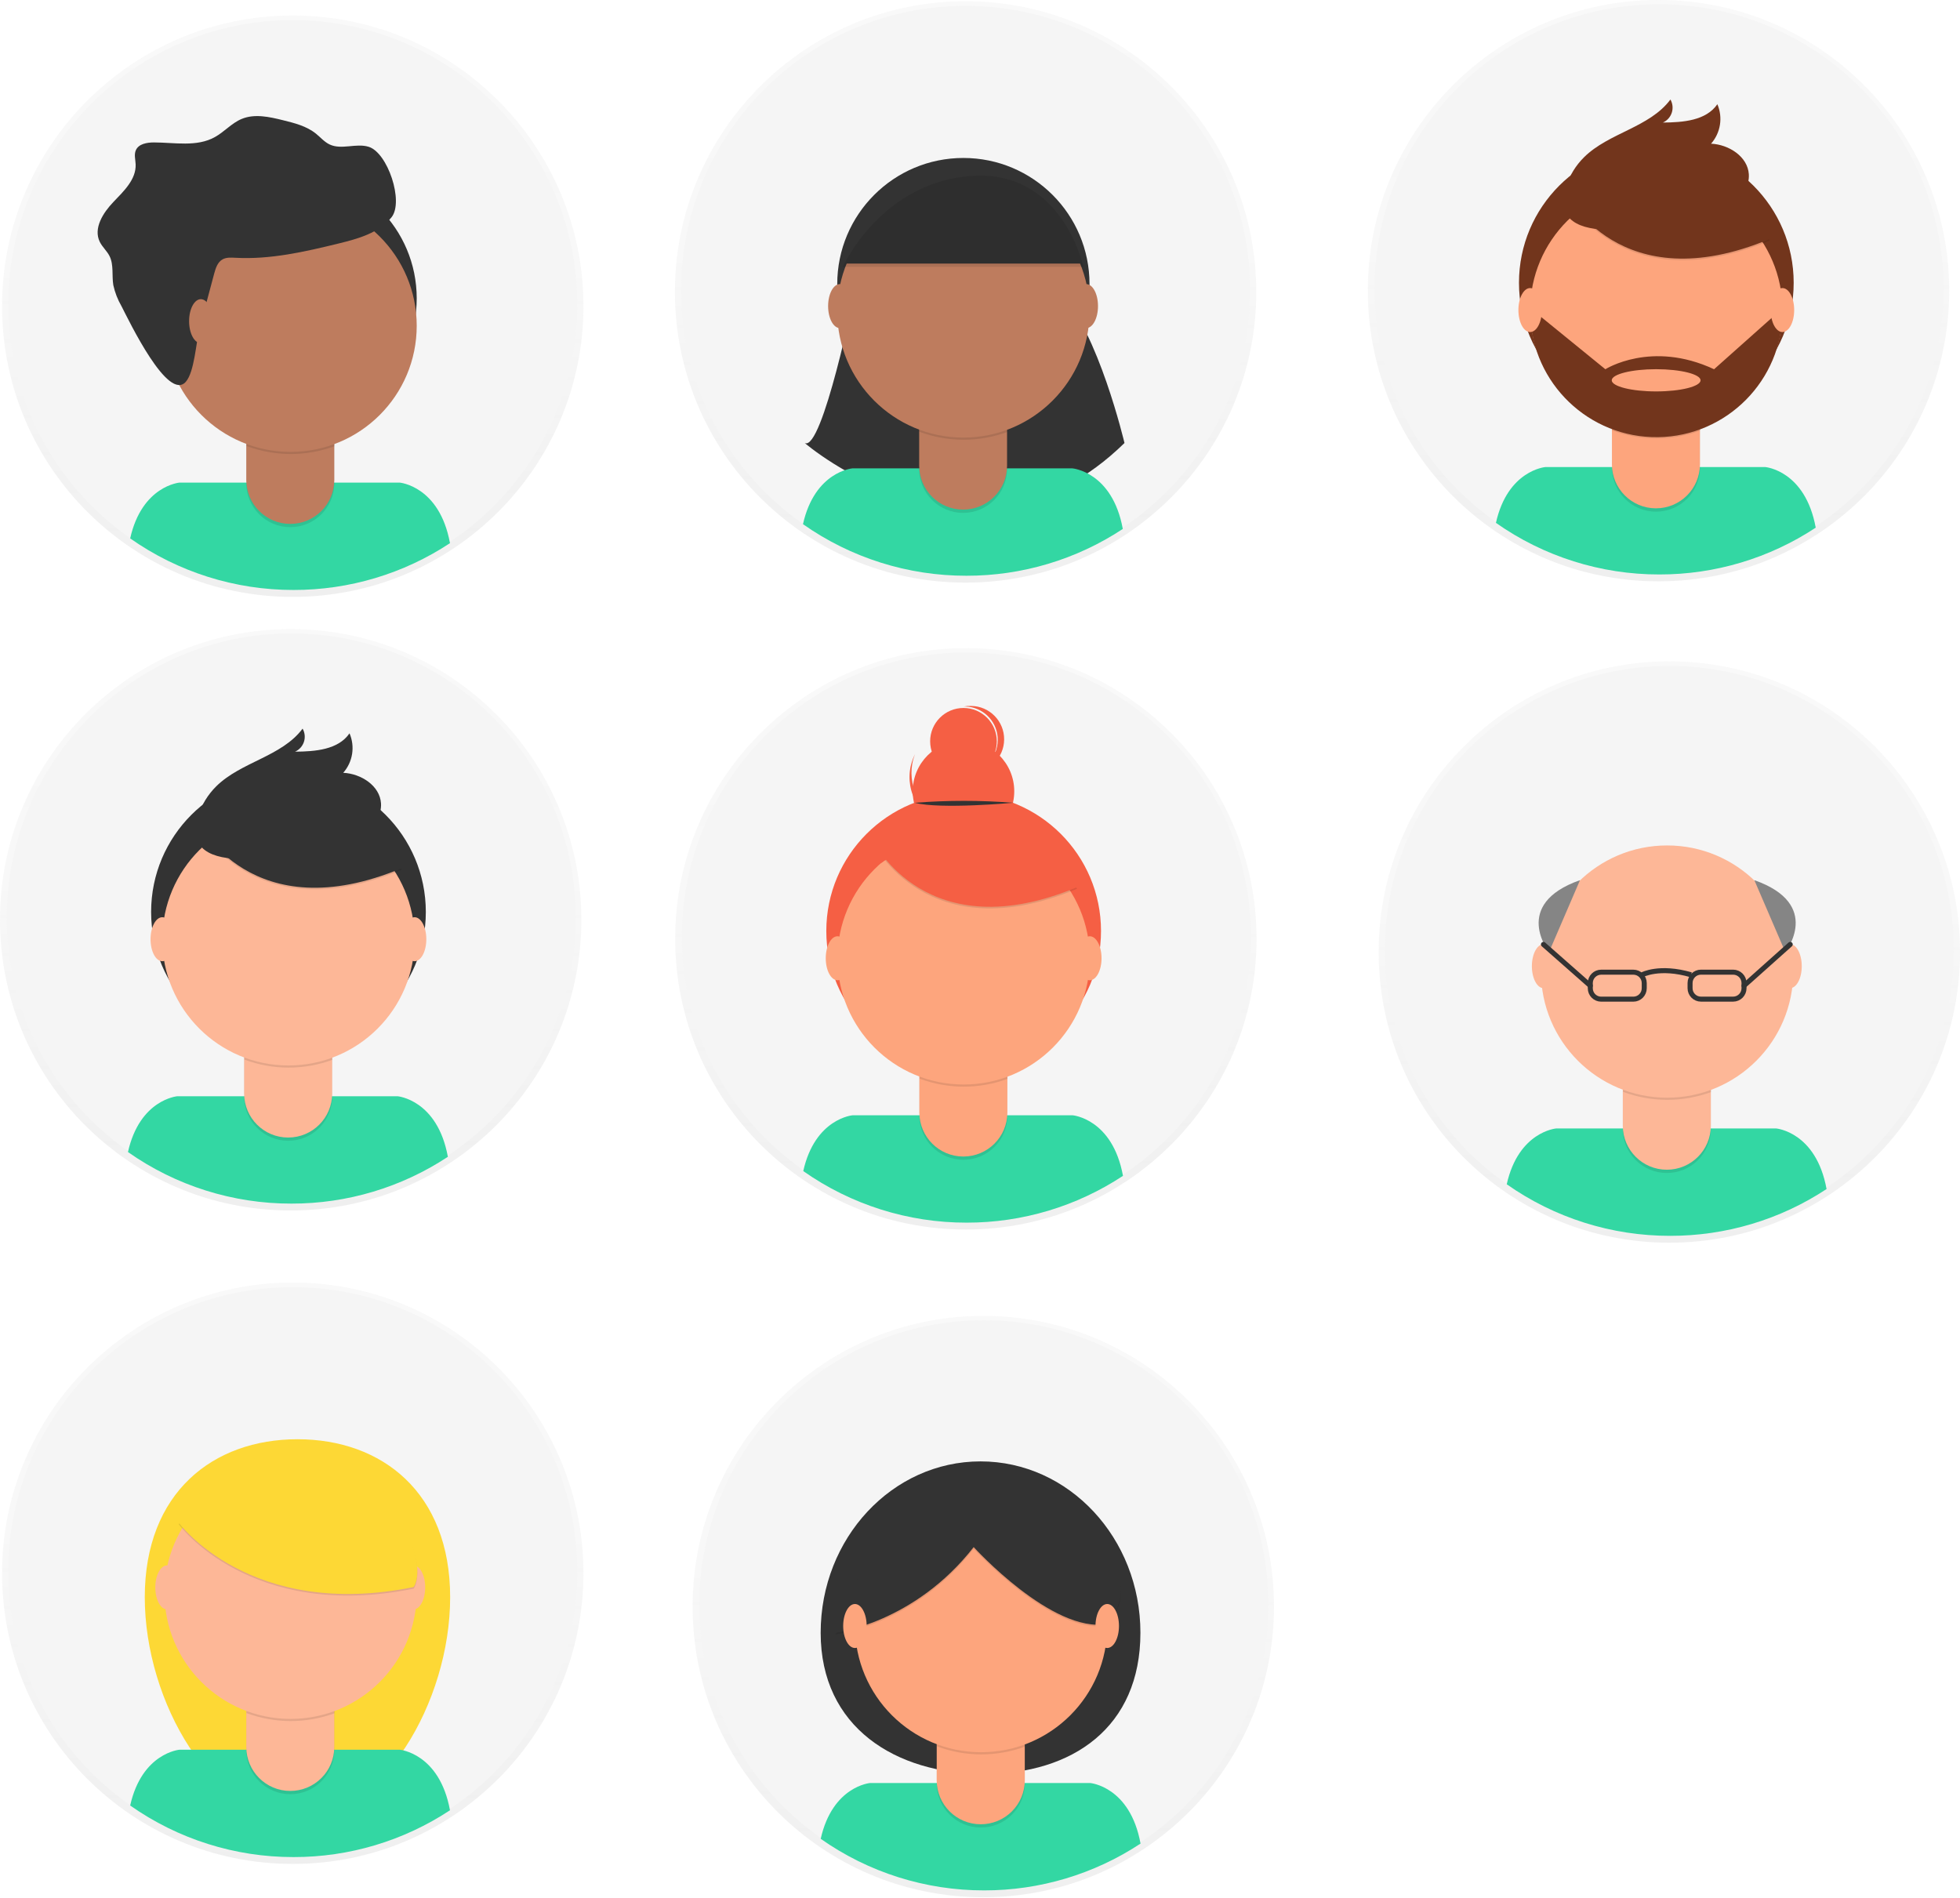
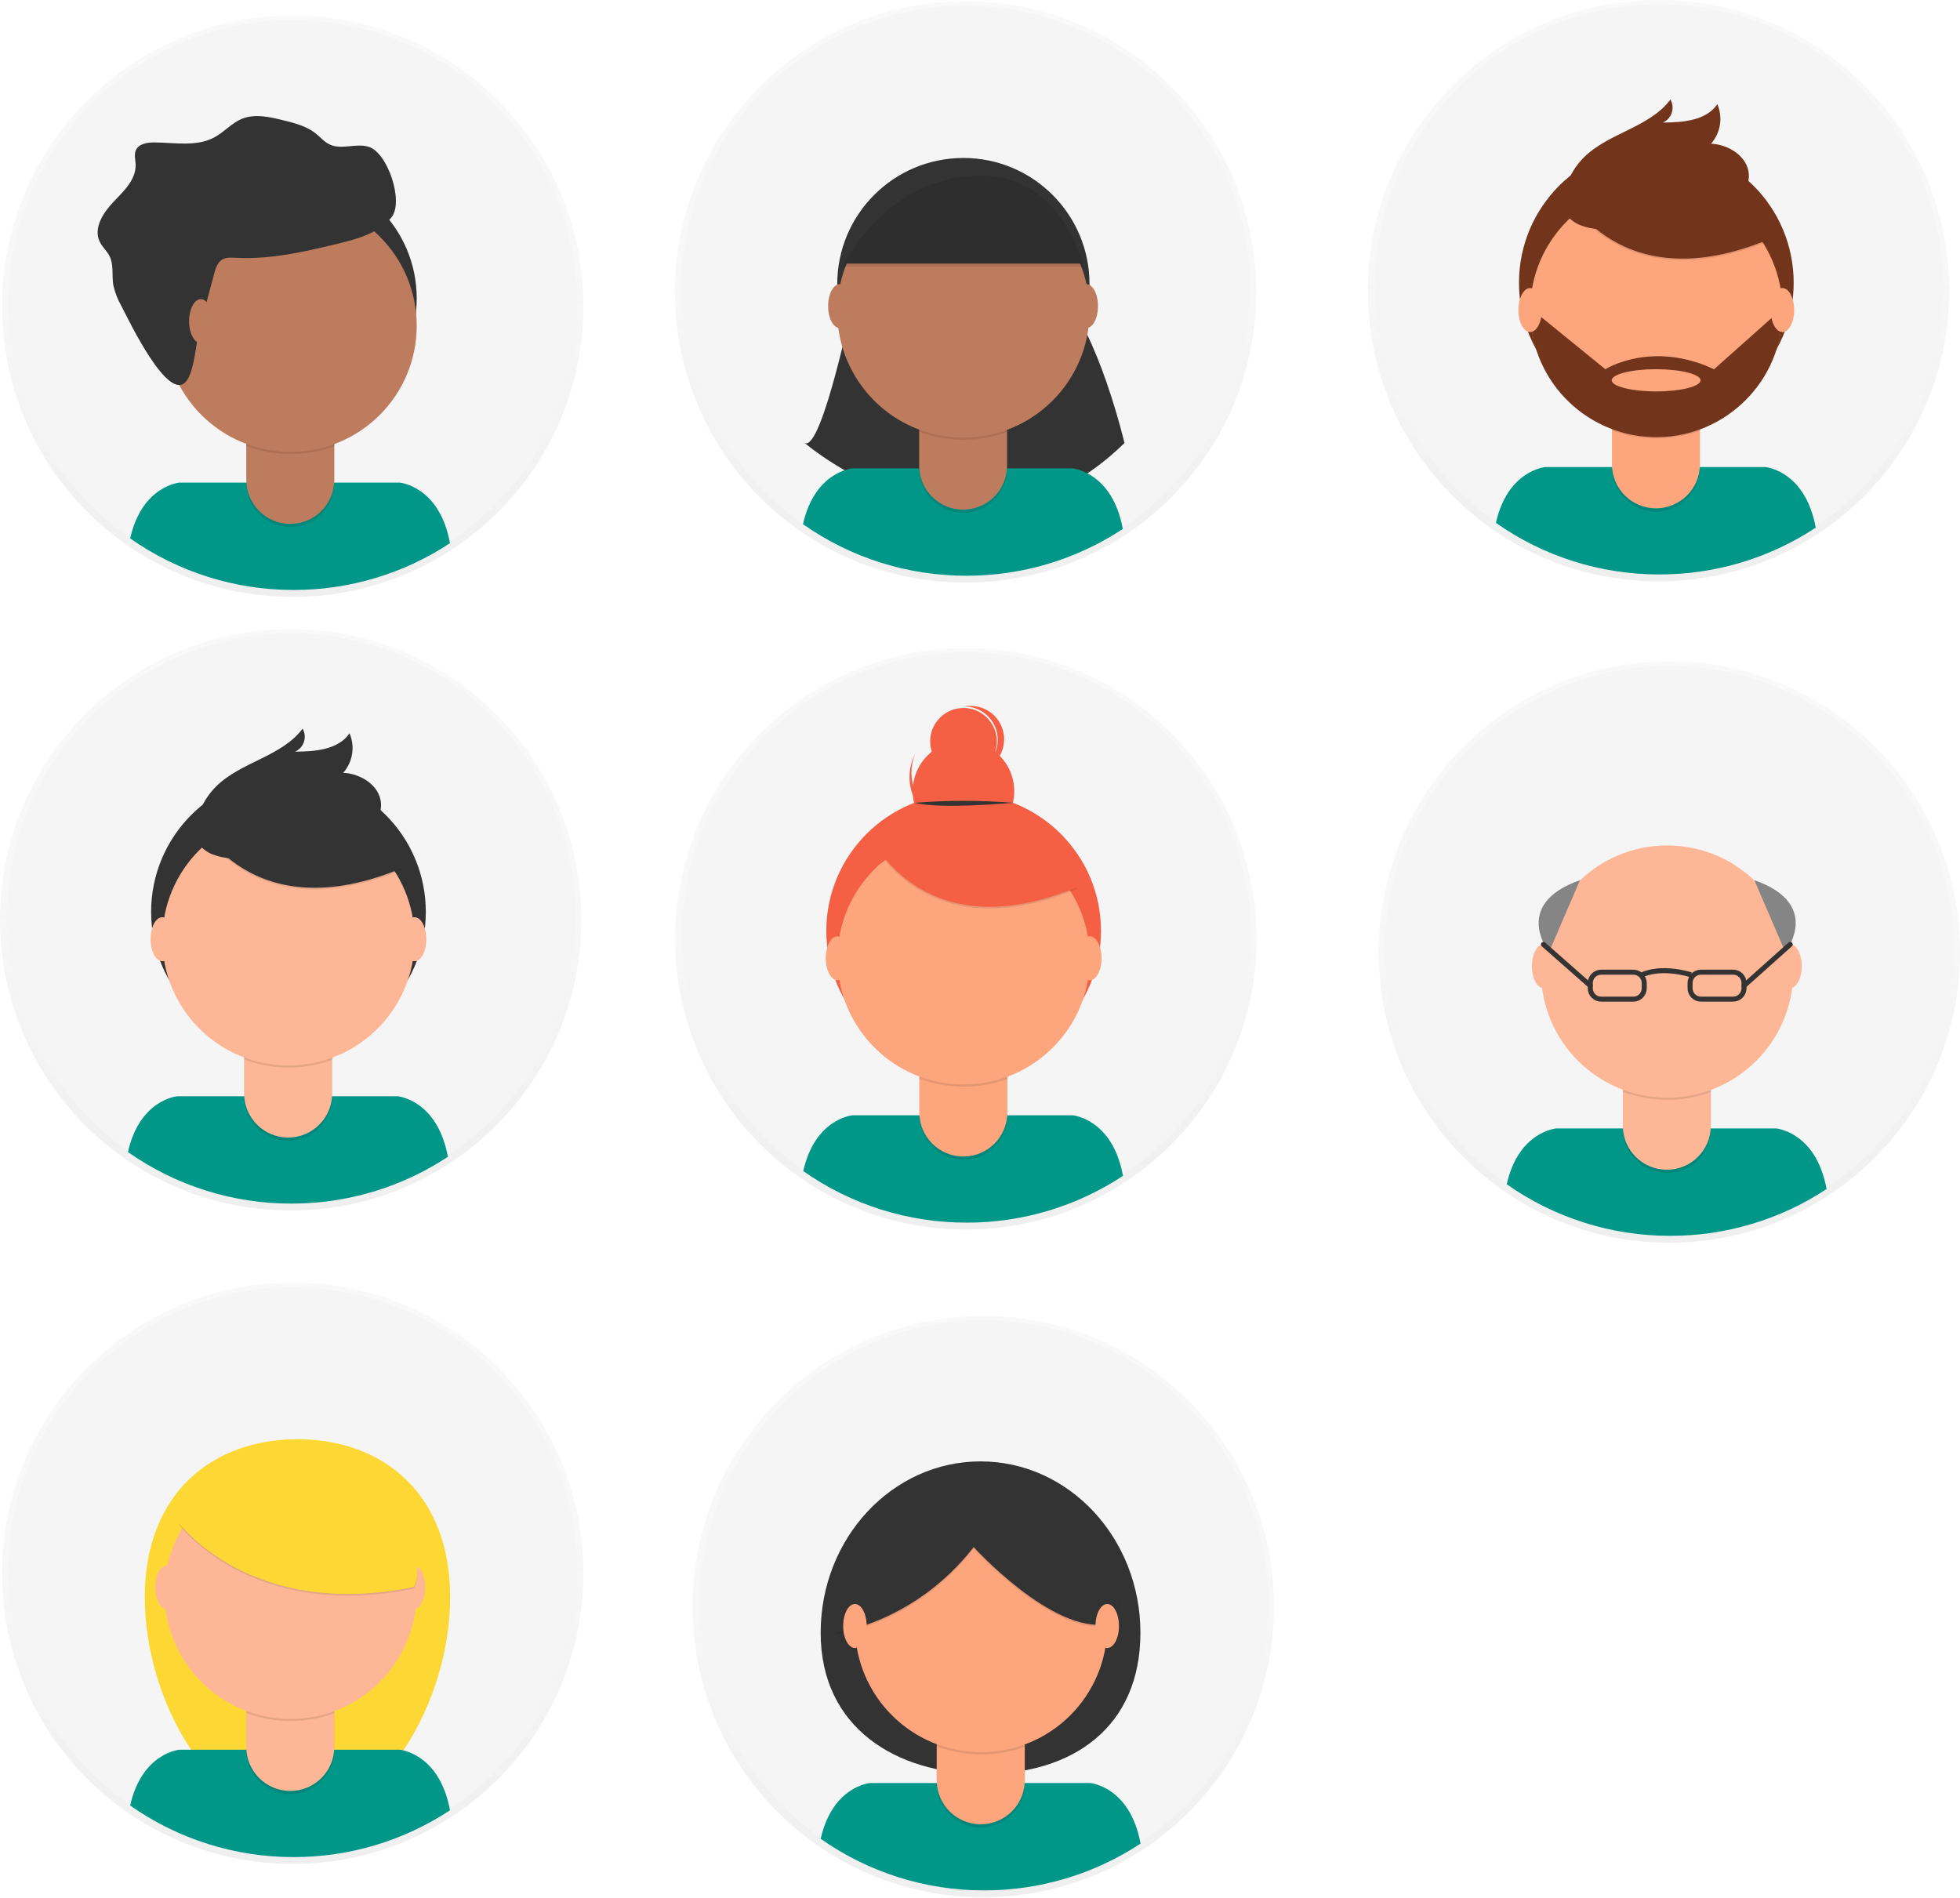
<svg xmlns="http://www.w3.org/2000/svg" xmlns:xlink="http://www.w3.org/1999/xlink" id="88ce59e9-c4b8-4d1d-9d7a-ce0190159aa8" data-name="Layer 1" width="781.43" height="756.44" viewBox="0 0 781.43 756.44">
  <defs>
    <linearGradient id="b3f40125-0363-42ff-a31c-61eb5d655202" x1="116.72" y1="237.98" x2="116.72" y2="6.21" gradientUnits="userSpaceOnUse">
      <stop offset="0" stop-color="gray" stop-opacity="0.25" />
      <stop offset="0.54" stop-color="gray" stop-opacity="0.12" />
      <stop offset="1" stop-color="gray" stop-opacity="0.1" />
    </linearGradient>
    <linearGradient id="27ca4b3e-9552-41ad-8ba5-de2574048d20" x1="385.08" y1="490.21" x2="385.08" y2="258.44" xlink:href="#b3f40125-0363-42ff-a31c-61eb5d655202" />
    <linearGradient id="98d2c4cc-353c-49f3-ae94-49dceb95b558" x1="384.97" y1="232.29" x2="384.97" y2="0.51" xlink:href="#b3f40125-0363-42ff-a31c-61eb5d655202" />
    <linearGradient id="1b187342-85ad-4174-acd7-e912b9a9009d" x1="661.23" y1="231.77" x2="661.23" y2="0" xlink:href="#b3f40125-0363-42ff-a31c-61eb5d655202" />
    <linearGradient id="5629c76b-b43c-4c6e-ad7d-c063ce4611c3" x1="115.89" y1="482.62" x2="115.89" y2="250.85" xlink:href="#b3f40125-0363-42ff-a31c-61eb5d655202" />
    <linearGradient id="94554b54-cbd9-41c5-8f29-6b4786d89c61" x1="665.55" y1="495.47" x2="665.55" y2="263.7" xlink:href="#b3f40125-0363-42ff-a31c-61eb5d655202" />
    <linearGradient id="897c833c-fa4a-4dad-90f9-1cb0d950ec3f" x1="116.72" y1="743.15" x2="116.72" y2="511.38" xlink:href="#b3f40125-0363-42ff-a31c-61eb5d655202" />
    <linearGradient id="b88de7bb-a3e6-477b-a3c4-5c16e389ed83" x1="392.03" y1="756.44" x2="392.03" y2="524.67" xlink:href="#b3f40125-0363-42ff-a31c-61eb5d655202" />
  </defs>
  <g opacity="0.5">
    <circle cx="116.72" cy="122.09" r="115.89" fill="url(#b3f40125-0363-42ff-a31c-61eb5d655202)" />
  </g>
  <circle cx="116.72" cy="121.46" r="113.44" fill="#f5f5f5" />
-   <path d="M326.32,307a112.91,112.91,0,0,0,62.36-18.66c-4.18-22.84-20.09-24.15-20.09-24.15H280.88s-15,1.23-19.7,22.25A112.92,112.92,0,0,0,326.32,307Z" transform="translate(-209.28 -71.78)" fill="#33d7a3" />
+   <path d="M326.32,307a112.91,112.91,0,0,0,62.36-18.66c-4.18-22.84-20.09-24.15-20.09-24.15H280.88s-15,1.23-19.7,22.25A112.92,112.92,0,0,0,326.32,307Z" transform="translate(-209.28 -71.78)" fill="#009688" />
  <circle cx="115.85" cy="118.96" r="50.29" fill="#333" />
  <path d="M98.18,164.57h35.09a0,0,0,0,1,0,0v28.07a17.54,17.54,0,0,1-17.54,17.54h0a17.54,17.54,0,0,1-17.54-17.54V164.57A0,0,0,0,1,98.18,164.57Z" opacity="0.1" />
  <path d="M101.53,163.27h28.39a3.35,3.35,0,0,1,3.35,3.35v24.72a17.54,17.54,0,0,1-17.54,17.54h0a17.54,17.54,0,0,1-17.54-17.54V166.62A3.35,3.35,0,0,1,101.53,163.27Z" fill="#be7c5e" />
  <path d="M307.53,249.6a50.5,50.5,0,0,0,35.09.1v-4.31H307.53Z" transform="translate(-209.28 -71.78)" opacity="0.1" />
  <circle cx="115.85" cy="129.88" r="50.29" fill="#be7c5e" />
  <path d="M294.66,180.92c.59-2.17,1.33-4.56,3.28-5.69,1.54-.9,3.45-.76,5.23-.67,13.9.76,27.68-2.41,41.2-5.72,7.73-1.89,16-4.19,21-10.42s-1.52-25.81-9.13-28.12c-5-1.53-10.8,1.32-15.54-.92-2.11-1-3.66-2.87-5.48-4.33-3.73-3-8.52-4.21-13.16-5.35-5.42-1.34-11.28-2.65-16.43-.5-4,1.66-6.92,5.17-10.71,7.25-7.21,4-16,2.14-24.26,2.12-2.79,0-6.12.56-7.23,3.12-.75,1.74-.15,3.72-.07,5.61.24,6-4.71,10.67-8.86,15s-8.07,10.51-5.45,15.89c1,2.05,2.83,3.6,3.87,5.63,1.79,3.52.89,7.77,1.54,11.66a29.34,29.34,0,0,0,3.27,8.4c3.08,6,18.55,38.3,25.66,30.09,3.44-4,4-15.56,5.39-20.76Q291.66,192,294.66,180.92Z" transform="translate(-209.28 -71.78)" fill="#333" />
  <ellipse cx="80.07" cy="128.05" rx="4.68" ry="8.77" fill="#be7c5e" />
  <g opacity="0.5">
    <circle cx="385.08" cy="374.32" r="115.89" fill="url(#27ca4b3e-9552-41ad-8ba5-de2574048d20)" />
  </g>
  <circle cx="385.3" cy="373.58" r="113.44" fill="#f5f5f5" />
-   <path d="M594.68,559.25A112.91,112.91,0,0,0,657,540.59c-4.18-22.84-20.09-24.15-20.09-24.15H549.23s-15,1.23-19.7,22.25A112.92,112.92,0,0,0,594.68,559.25Z" transform="translate(-209.28 -71.78)" fill="#33d7a3" />
+   <path d="M594.68,559.25A112.91,112.91,0,0,0,657,540.59c-4.18-22.84-20.09-24.15-20.09-24.15H549.23s-15,1.23-19.7,22.25A112.92,112.92,0,0,0,594.68,559.25Z" transform="translate(-209.28 -71.78)" fill="#009688" />
  <circle cx="384.2" cy="371.19" r="54.76" fill="#f55f44" />
  <path d="M366.53,416.8h35.09a0,0,0,0,1,0,0v28.07a17.54,17.54,0,0,1-17.54,17.54h0a17.54,17.54,0,0,1-17.54-17.54V416.8A0,0,0,0,1,366.53,416.8Z" opacity="0.1" />
  <path d="M369.88,415.5h28.39a3.35,3.35,0,0,1,3.35,3.35v24.72a17.54,17.54,0,0,1-17.54,17.54h0a17.54,17.54,0,0,1-17.54-17.54V418.85a3.35,3.35,0,0,1,3.35-3.35Z" fill="#fda57d" />
  <path d="M575.88,501.83a50.5,50.5,0,0,0,35.09.1v-4.31H575.88Z" transform="translate(-209.28 -71.78)" opacity="0.1" />
  <circle cx="384.2" cy="382.11" r="50.29" fill="#fda57d" />
  <circle cx="384.13" cy="315.49" r="20.24" fill="#f55f44" />
  <circle cx="384.13" cy="295.56" r="13.29" fill="#f55f44" />
  <path d="M584.63,398.37a20.24,20.24,0,0,1-10.55-25.88c-.14.28-.28.57-.41.86a20.24,20.24,0,1,0,36.94,16.57c.13-.29.25-.58.37-.88A20.24,20.24,0,0,1,584.63,398.37Z" transform="translate(-209.28 -71.78)" fill="#f55f44" />
  <path d="M557.67,408.15s21.19,43,81,18l-13.92-21.83-24.67-8.86Z" transform="translate(-209.28 -71.78)" opacity="0.1" />
  <path d="M557.67,407.51s21.19,43,81,18l-13.92-21.83-24.67-8.86Z" transform="translate(-209.28 -71.78)" fill="#f55f44" />
  <path d="M574,391.85a249.85,249.85,0,0,1,39.18,0S584.24,394.54,574,391.85Z" transform="translate(-209.28 -71.78)" fill="#333" />
  <path d="M596.45,353.24a13.32,13.32,0,0,0-3,.23h.77a13.28,13.28,0,0,1,2,26.33,13.28,13.28,0,0,0,.24-26.56Z" transform="translate(-209.28 -71.78)" fill="#f55f44" />
  <ellipse cx="333.9" cy="382.06" rx="4.68" ry="8.77" fill="#fda57d" />
  <ellipse cx="434.49" cy="382.06" rx="4.68" ry="8.77" fill="#fda57d" />
  <polygon points="345.22 337 355.03 331.94 357.24 340.05 351.23 344.14 345.22 337" fill="#f55f44" />
  <g opacity="0.5">
    <circle cx="384.97" cy="116.4" r="115.89" fill="url(#98d2c4cc-353c-49f3-ae94-49dceb95b558)" />
  </g>
  <circle cx="384.97" cy="115.77" r="113.44" fill="#f5f5f5" />
  <path d="M550,188.56s-12.86,63.36-19.88,59.85c0,0,67.7,58.48,127.48,0,0,0-10.53-44.65-25.73-59.85Z" transform="translate(-209.28 -71.78)" fill="#333" />
-   <path d="M594.57,301.33a112.91,112.91,0,0,0,62.36-18.66c-4.18-22.84-20.09-24.15-20.09-24.15H549.12s-15,1.23-19.7,22.25A112.92,112.92,0,0,0,594.57,301.33Z" transform="translate(-209.28 -71.78)" fill="#33d7a3" />
+   <path d="M594.57,301.33a112.91,112.91,0,0,0,62.36-18.66c-4.18-22.84-20.09-24.15-20.09-24.15H549.12s-15,1.23-19.7,22.25A112.92,112.92,0,0,0,594.57,301.33Z" transform="translate(-209.28 -71.78)" fill="#009688" />
  <circle cx="384.09" cy="113.27" r="50.29" fill="#333" />
  <path d="M366.42,158.88h35.09a0,0,0,0,1,0,0v28.07A17.54,17.54,0,0,1,384,204.49h0a17.54,17.54,0,0,1-17.54-17.54V158.88A0,0,0,0,1,366.42,158.88Z" opacity="0.1" />
  <path d="M369.77,157.58h28.39a3.35,3.35,0,0,1,3.35,3.35v24.72A17.54,17.54,0,0,1,384,203.19h0a17.54,17.54,0,0,1-17.54-17.54V160.92A3.35,3.35,0,0,1,369.77,157.58Z" fill="#be7c5e" />
  <path d="M575.77,243.91a50.5,50.5,0,0,0,35.09.1v-4.31H575.77Z" transform="translate(-209.28 -71.78)" opacity="0.1" />
  <circle cx="384.09" cy="124.18" r="50.29" fill="#be7c5e" />
  <path d="M545.3,176.86h95.9s-8.19-38.72-44.44-36.25S545.3,176.86,545.3,176.86Z" transform="translate(-209.28 -71.78)" fill="#333" />
  <ellipse cx="334.84" cy="122.04" rx="4.68" ry="8.77" fill="#be7c5e" />
  <ellipse cx="433.08" cy="122.04" rx="4.68" ry="8.77" fill="#be7c5e" />
  <path d="M545.3,178.16h95.9s-8.19-38.72-44.44-36.25S545.3,178.16,545.3,178.16Z" transform="translate(-209.28 -71.78)" opacity="0.1" />
  <g opacity="0.5">
    <circle cx="661.23" cy="115.89" r="115.89" fill="url(#1b187342-85ad-4174-acd7-e912b9a9009d)" />
  </g>
  <circle cx="661.45" cy="115.14" r="113.44" fill="#f5f5f5" />
-   <path d="M870.83,300.82a112.91,112.91,0,0,0,62.36-18.66C929,259.31,913.1,258,913.1,258H825.39s-15,1.23-19.7,22.25A112.92,112.92,0,0,0,870.83,300.82Z" transform="translate(-209.28 -71.78)" fill="#33d7a3" />
+   <path d="M870.83,300.82a112.91,112.91,0,0,0,62.36-18.66C929,259.31,913.1,258,913.1,258H825.39s-15,1.23-19.7,22.25A112.92,112.92,0,0,0,870.83,300.82Z" transform="translate(-209.28 -71.78)" fill="#009688" />
  <circle cx="660.36" cy="112.75" r="54.76" fill="#72351c" />
  <path d="M642.68,158.36h35.09a0,0,0,0,1,0,0v28.07A17.54,17.54,0,0,1,660.23,204h0a17.54,17.54,0,0,1-17.54-17.54V158.36A0,0,0,0,1,642.68,158.36Z" opacity="0.1" />
  <path d="M646,157.06h28.39a3.35,3.35,0,0,1,3.35,3.35v24.72a17.54,17.54,0,0,1-17.54,17.54h0a17.54,17.54,0,0,1-17.54-17.54V160.41a3.35,3.35,0,0,1,3.35-3.35Z" fill="#fda57d" />
  <path d="M852,243.39a50.5,50.5,0,0,0,35.09.1v-4.31H852Z" transform="translate(-209.28 -71.78)" opacity="0.1" />
  <circle cx="660.36" cy="123.67" r="50.29" fill="#fda57d" />
  <path d="M833.82,149.71s21.19,43,81,18l-13.92-21.83-24.67-8.86Z" transform="translate(-209.28 -71.78)" opacity="0.1" />
  <path d="M833.82,149.08s21.19,43,81,18l-13.92-21.83-24.67-8.86Z" transform="translate(-209.28 -71.78)" fill="#72351c" />
  <path d="M833.63,146.17a29.05,29.05,0,0,1,7.2-11.71c9.89-9.78,26.11-11.84,34.43-23a6.51,6.51,0,0,1-3,9.18c8-.05,17.21-.75,21.71-7.31a14.91,14.91,0,0,1-2.51,15.74c7.06.32,14.6,5.11,15.06,12.17.3,4.7-2.64,9.15-6.51,11.85S891.48,157,886.88,158C873.46,161,824.87,173.41,833.63,146.17Z" transform="translate(-209.28 -71.78)" fill="#72351c" />
  <path d="M919.93,195.89h-1.33L892.66,219c-25-11.7-43.34,0-43.34,0l-27.2-22.14-2.74.34a50.29,50.29,0,0,0,100.56-1.29Zm-50.36,31.95c-9.78,0-17.71-2-17.71-4.43s7.93-4.43,17.71-4.43,17.71,2,17.71,4.43S879.35,227.84,869.56,227.84Z" transform="translate(-209.28 -71.78)" fill="#72351c" />
  <ellipse cx="610.05" cy="123.62" rx="4.68" ry="8.77" fill="#fda57d" />
  <ellipse cx="710.64" cy="123.62" rx="4.68" ry="8.77" fill="#fda57d" />
  <g opacity="0.5">
    <circle cx="115.89" cy="366.73" r="115.89" fill="url(#5629c76b-b43c-4c6e-ad7d-c063ce4611c3)" />
  </g>
  <circle cx="116.11" cy="365.99" r="113.44" fill="#f5f5f5" />
-   <path d="M325.49,551.66A112.91,112.91,0,0,0,387.84,533c-4.18-22.84-20.09-24.15-20.09-24.15H280s-15,1.23-19.7,22.25A112.92,112.92,0,0,0,325.49,551.66Z" transform="translate(-209.28 -71.78)" fill="#33d7a3" />
+   <path d="M325.49,551.66A112.91,112.91,0,0,0,387.84,533c-4.18-22.84-20.09-24.15-20.09-24.15H280s-15,1.23-19.7,22.25A112.92,112.92,0,0,0,325.49,551.66Z" transform="translate(-209.28 -71.78)" fill="#009688" />
  <circle cx="115.01" cy="363.6" r="54.76" fill="#333" />
  <path d="M97.34,409.21h35.09a0,0,0,0,1,0,0v28.07a17.54,17.54,0,0,1-17.54,17.54h0a17.54,17.54,0,0,1-17.54-17.54V409.21A0,0,0,0,1,97.34,409.21Z" opacity="0.1" />
  <path d="M100.69,407.91h28.39a3.35,3.35,0,0,1,3.35,3.35V436a17.54,17.54,0,0,1-17.54,17.54h0A17.54,17.54,0,0,1,97.34,436V411.25a3.35,3.35,0,0,1,3.35-3.35Z" fill="#fdb797" />
  <path d="M306.69,494.24a50.5,50.5,0,0,0,35.09.1V490H306.69Z" transform="translate(-209.28 -71.78)" opacity="0.1" />
  <circle cx="115.01" cy="374.52" r="50.29" fill="#fdb797" />
  <path d="M288.48,400.55s21.19,43,81,18l-13.92-21.83-24.67-8.86Z" transform="translate(-209.28 -71.78)" opacity="0.1" />
  <path d="M288.48,399.92s21.19,43,81,18l-13.92-21.83-24.67-8.86Z" transform="translate(-209.28 -71.78)" fill="#333" />
  <path d="M288.29,397a29.05,29.05,0,0,1,7.2-11.71c9.89-9.78,26.11-11.84,34.43-23a6.51,6.51,0,0,1-3,9.18c8-.05,17.21-.75,21.71-7.31a14.91,14.91,0,0,1-2.51,15.74c7.06.32,14.6,5.11,15.06,12.17.3,4.7-2.64,9.15-6.51,11.85s-8.54,3.93-13.14,4.95C328.11,411.85,279.53,424.26,288.29,397Z" transform="translate(-209.28 -71.78)" fill="#333" />
  <ellipse cx="64.7" cy="374.47" rx="4.68" ry="8.77" fill="#fdb797" />
  <ellipse cx="165.29" cy="374.47" rx="4.68" ry="8.77" fill="#fdb797" />
  <g opacity="0.5">
    <circle cx="665.55" cy="379.58" r="115.89" fill="url(#94554b54-cbd9-41c5-8f29-6b4786d89c61)" />
  </g>
  <circle cx="665.55" cy="378.95" r="113.44" fill="#f5f5f5" />
-   <path d="M875.15,564.51a112.91,112.91,0,0,0,62.36-18.66c-4.18-22.84-20.09-24.15-20.09-24.15H829.7s-15,1.23-19.7,22.25A112.92,112.92,0,0,0,875.15,564.51Z" transform="translate(-209.28 -71.78)" fill="#33d7a3" />
+   <path d="M875.15,564.51a112.91,112.91,0,0,0,62.36-18.66c-4.18-22.84-20.09-24.15-20.09-24.15H829.7s-15,1.23-19.7,22.25A112.92,112.92,0,0,0,875.15,564.51Z" transform="translate(-209.28 -71.78)" fill="#009688" />
  <path d="M647,422.06h35.09a0,0,0,0,1,0,0v28.07a17.54,17.54,0,0,1-17.54,17.54h0A17.54,17.54,0,0,1,647,450.13V422.06A0,0,0,0,1,647,422.06Z" opacity="0.1" />
  <path d="M650.35,420.76h28.39a3.35,3.35,0,0,1,3.35,3.35v24.72a17.54,17.54,0,0,1-17.54,17.54h0A17.54,17.54,0,0,1,647,448.83V424.11a3.35,3.35,0,0,1,3.35-3.35Z" fill="#fdb797" />
  <path d="M856.35,507.09a50.5,50.5,0,0,0,35.09.1v-4.31H856.35Z" transform="translate(-209.28 -71.78)" opacity="0.1" />
  <circle cx="664.67" cy="387.37" r="50.29" fill="#fdb797" />
  <ellipse cx="615.42" cy="385.22" rx="4.68" ry="8.77" fill="#fdb797" />
  <ellipse cx="713.66" cy="385.22" rx="4.68" ry="8.77" fill="#fdb797" />
  <rect x="634.03" y="387.61" width="21.51" height="10.76" rx="4.35" ry="4.35" fill="none" stroke="#333" stroke-miterlimit="10" stroke-width="2" />
  <rect x="883.1" y="459.39" width="21.51" height="10.76" rx="4.35" ry="4.35" transform="translate(1578.42 857.75) rotate(180)" fill="none" stroke="#333" stroke-miterlimit="10" stroke-width="2" />
  <path d="M864,460.43s6.82-3.7,19.5,0" transform="translate(-209.28 -71.78)" fill="none" stroke="#333" stroke-miterlimit="10" stroke-width="2" />
  <path d="M908.72,422.7l12.34,28.67S936.15,432.35,908.72,422.7Z" transform="translate(-209.28 -71.78)" fill="#858585" />
  <line x1="695.32" y1="392.99" x2="713.74" y2="376.54" fill="none" stroke="#333" stroke-linecap="round" stroke-linejoin="round" stroke-width="2" />
  <path d="M839.2,422.7l-12.34,28.67S811.77,432.35,839.2,422.7Z" transform="translate(-209.28 -71.78)" fill="#858585" />
  <line x1="634.03" y1="392.99" x2="615.36" y2="376.54" fill="none" stroke="#333" stroke-linecap="round" stroke-linejoin="round" stroke-width="2" />
  <g opacity="0.5">
    <circle cx="116.72" cy="627.26" r="115.89" fill="url(#897c833c-fa4a-4dad-90f9-1cb0d950ec3f)" />
  </g>
  <circle cx="116.72" cy="626.63" r="113.44" fill="#f5f5f5" />
  <path d="M388.75,708.61c0,41.78-27.26,88.29-60.89,88.29S267,750.39,267,708.61s27.26-63,60.89-63S388.75,666.84,388.75,708.61Z" transform="translate(-209.28 -71.78)" fill="#fdd835" />
-   <path d="M326.32,812.2a112.91,112.91,0,0,0,62.36-18.66c-4.18-22.84-20.09-24.15-20.09-24.15H280.88s-15,1.23-19.7,22.25A112.92,112.92,0,0,0,326.32,812.2Z" transform="translate(-209.28 -71.78)" fill="#33d7a3" />
+   <path d="M326.32,812.2a112.91,112.91,0,0,0,62.36-18.66c-4.18-22.84-20.09-24.15-20.09-24.15H280.88s-15,1.23-19.7,22.25A112.92,112.92,0,0,0,326.32,812.2Z" transform="translate(-209.28 -71.78)" fill="#009688" />
  <path d="M98.18,669.74h35.09a0,0,0,0,1,0,0v28.07a17.54,17.54,0,0,1-17.54,17.54h0a17.54,17.54,0,0,1-17.54-17.54V669.74A0,0,0,0,1,98.18,669.74Z" opacity="0.1" />
  <path d="M101.53,668.44h28.39a3.35,3.35,0,0,1,3.35,3.35v24.72a17.54,17.54,0,0,1-17.54,17.54h0a17.54,17.54,0,0,1-17.54-17.54V671.79A3.35,3.35,0,0,1,101.53,668.44Z" fill="#fdb797" />
  <path d="M307.53,754.77a50.5,50.5,0,0,0,35.09.1v-4.31H307.53Z" transform="translate(-209.28 -71.78)" opacity="0.1" />
  <circle cx="115.85" cy="635.05" r="50.29" fill="#fdb797" />
  <ellipse cx="66.6" cy="632.9" rx="4.68" ry="8.77" fill="#fdb797" />
  <ellipse cx="164.84" cy="632.9" rx="4.68" ry="8.77" fill="#fdb797" />
  <path d="M280.57,679.55S309,718.46,374.2,705.17c0,0,7.28-8.86-10.44-36.06S296.7,646.34,280.57,679.55Z" transform="translate(-209.28 -71.78)" opacity="0.1" />
  <path d="M280.57,678.92S309,717.83,374.2,704.54c0,0,7.28-8.86-10.44-36.06S296.7,645.71,280.57,678.92Z" transform="translate(-209.28 -71.78)" fill="#fdd835" />
  <g opacity="0.5">
    <circle cx="392.03" cy="640.55" r="115.89" fill="url(#b88de7bb-a3e6-477b-a3c4-5c16e389ed83)" />
  </g>
  <circle cx="392.26" cy="639.81" r="113.44" fill="#f5f5f5" />
  <path d="M663.95,722.77c0,37.74-27.11,56.31-62.32,56.31s-65.16-18.57-65.16-56.31,28.54-68.33,63.74-68.33S663.95,685,663.95,722.77Z" transform="translate(-209.28 -71.78)" fill="#333" />
-   <path d="M601.63,825.48A112.91,112.91,0,0,0,664,806.82c-4.18-22.84-20.09-24.15-20.09-24.15H556.19s-15,1.23-19.7,22.25A112.92,112.92,0,0,0,601.63,825.48Z" transform="translate(-209.28 -71.78)" fill="#33d7a3" />
+   <path d="M601.63,825.48A112.91,112.91,0,0,0,664,806.82c-4.18-22.84-20.09-24.15-20.09-24.15H556.19s-15,1.23-19.7,22.25A112.92,112.92,0,0,0,601.63,825.48Z" transform="translate(-209.28 -71.78)" fill="#009688" />
  <path d="M373.49,683h35.09a0,0,0,0,1,0,0v28.07A17.54,17.54,0,0,1,391,728.64h0a17.54,17.54,0,0,1-17.54-17.54V683A0,0,0,0,1,373.49,683Z" opacity="0.1" />
  <path d="M376.83,681.73h28.39a3.35,3.35,0,0,1,3.35,3.35V709.8A17.54,17.54,0,0,1,391,727.34h0a17.54,17.54,0,0,1-17.54-17.54V685.07a3.35,3.35,0,0,1,3.35-3.35Z" fill="#fda57d" />
  <path d="M582.84,768.06a50.5,50.5,0,0,0,35.09.1v-4.31H582.84Z" transform="translate(-209.28 -71.78)" opacity="0.1" />
  <circle cx="391.16" cy="648.33" r="50.29" fill="#fda57d" />
  <path d="M542.48,723.4s31.32-3.8,55-34.16c0,0,31.32,34.48,53.14,30.68,0,0,12.65-13.29,0-26.57s-22.46-30.05-39.22-27.84-37.33,3.16-46.18,11.07S542.48,723.4,542.48,723.4Z" transform="translate(-209.28 -71.78)" opacity="0.1" />
  <path d="M542.48,722.77s31.32-3.8,55-34.16c0,0,31.32,34.48,53.14,30.68,0,0,12.65-13.29,0-26.57s-22.46-30.05-39.22-27.84S574.11,668,565.26,676,542.48,722.77,542.48,722.77Z" transform="translate(-209.28 -71.78)" fill="#333" />
  <ellipse cx="340.85" cy="648.29" rx="4.68" ry="8.77" fill="#fda57d" />
  <ellipse cx="441.44" cy="648.29" rx="4.68" ry="8.77" fill="#fda57d" />
</svg>
